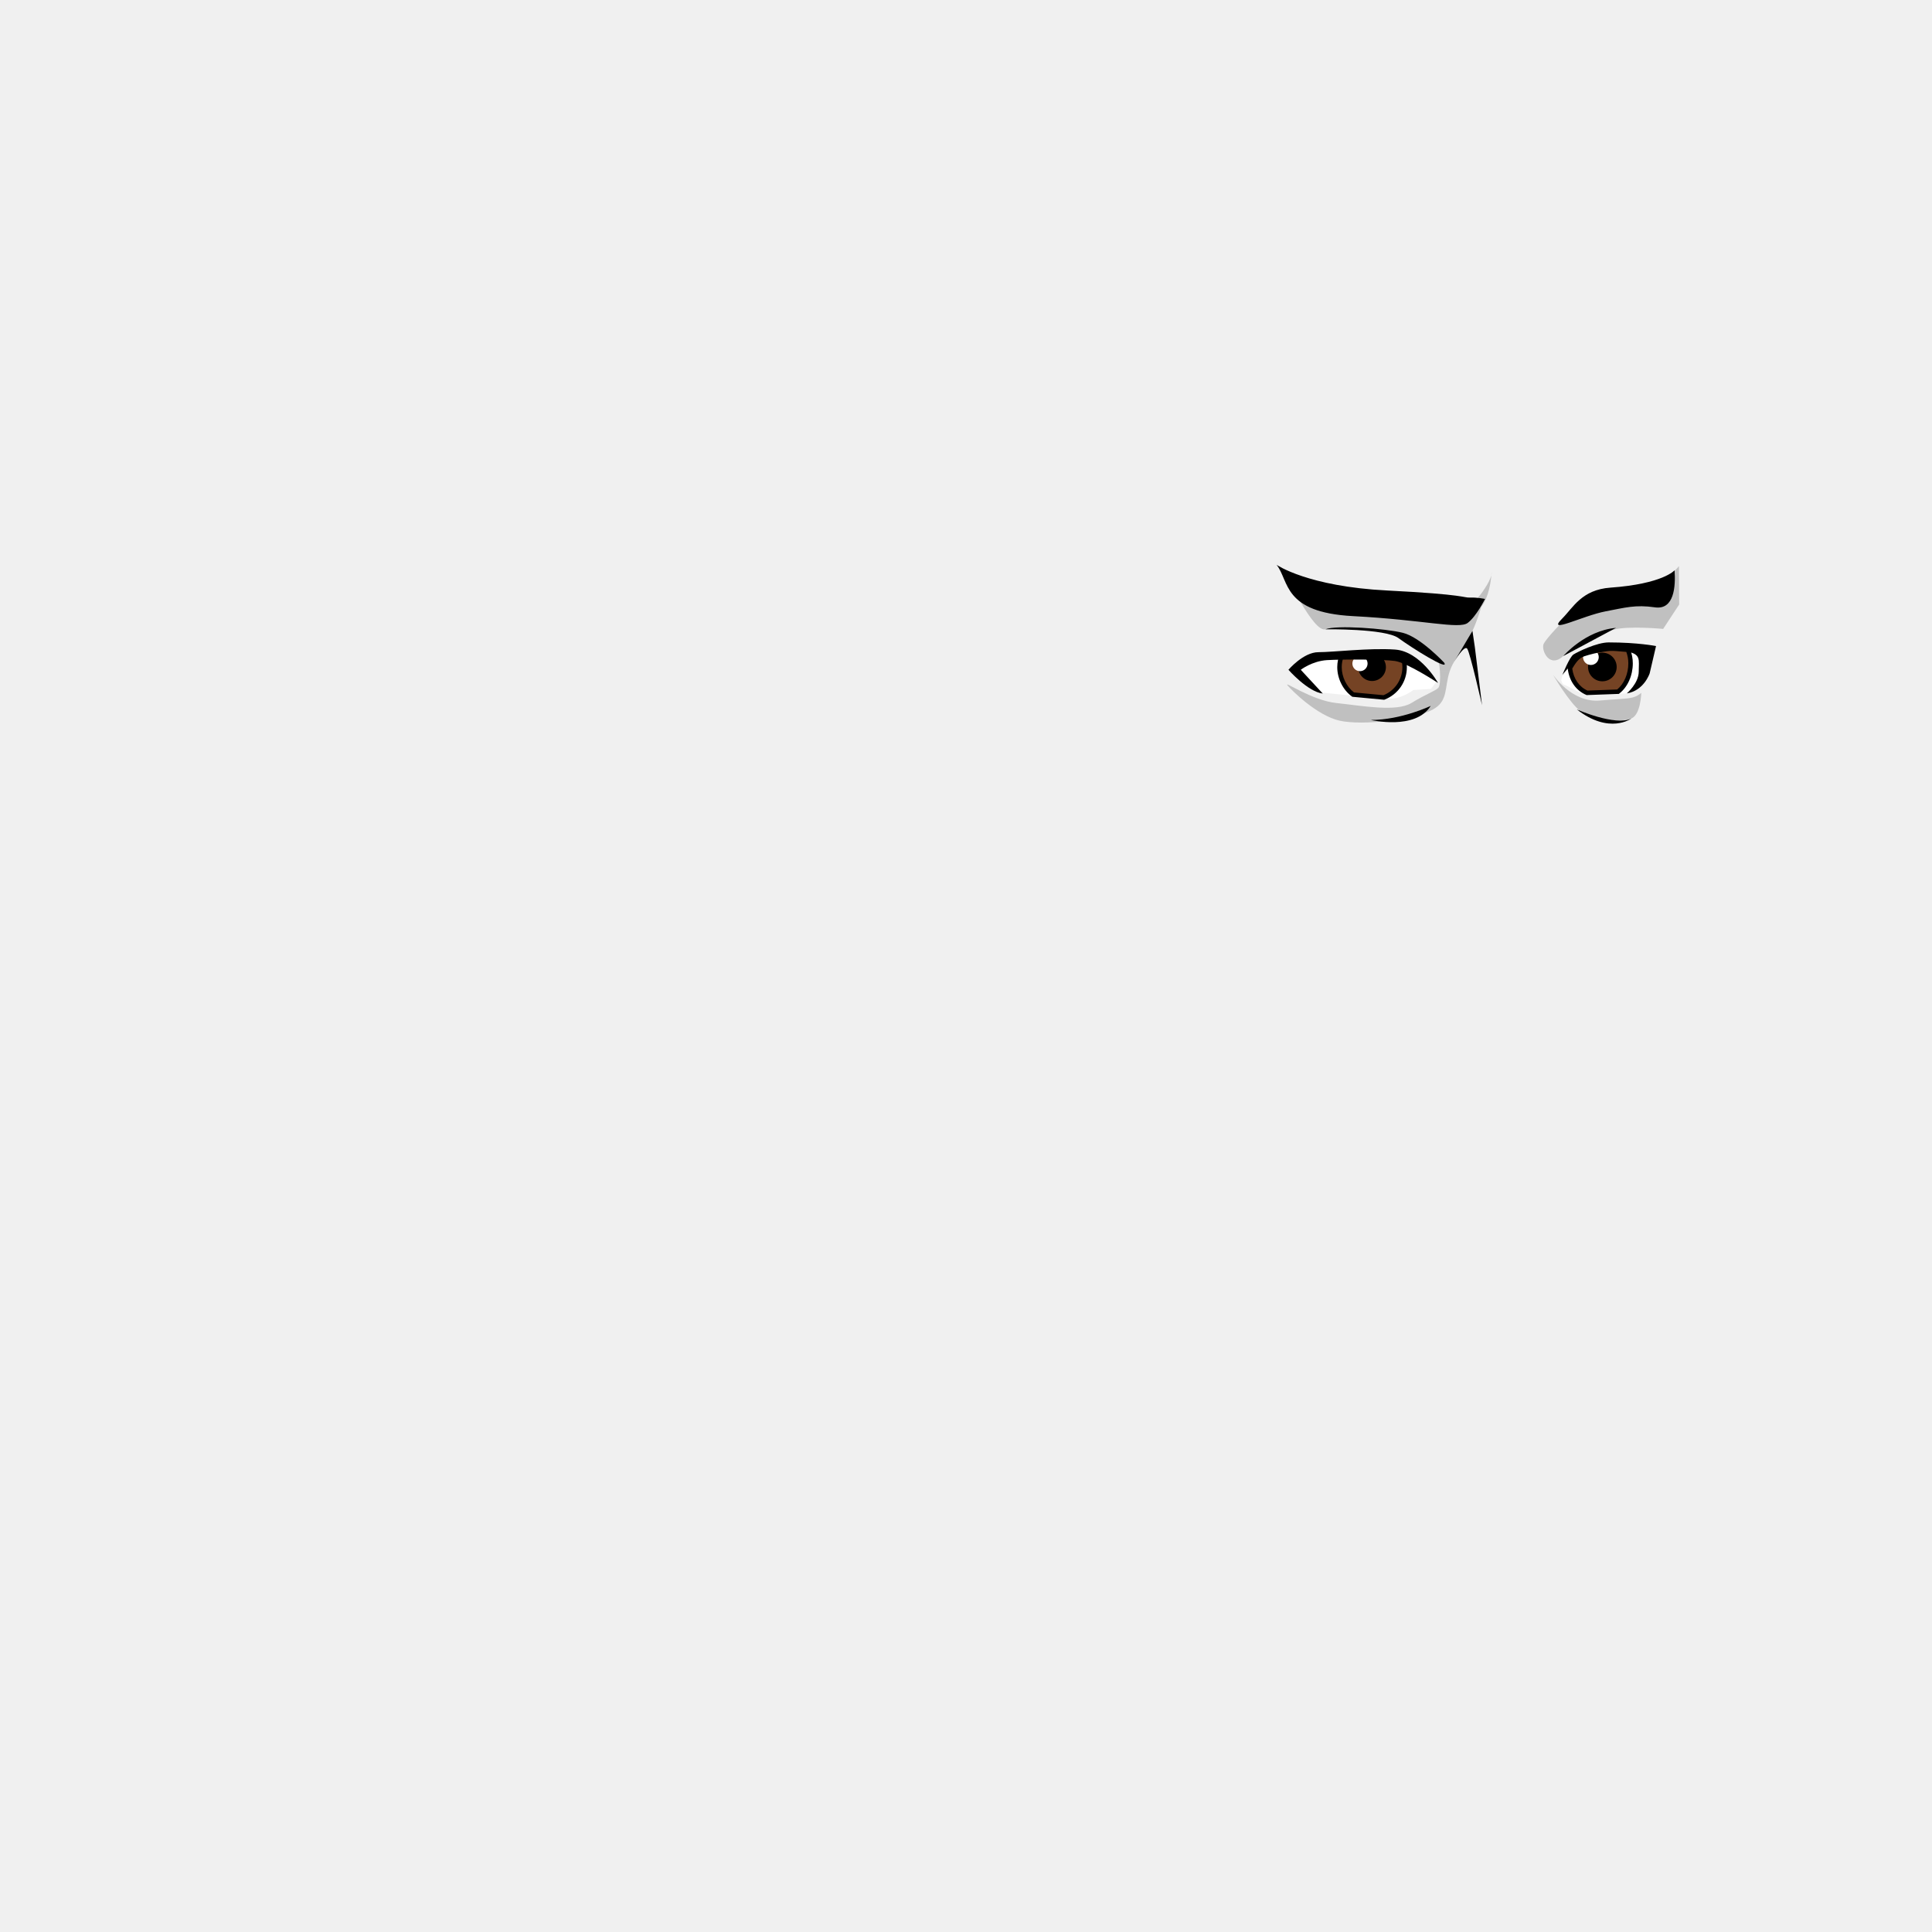
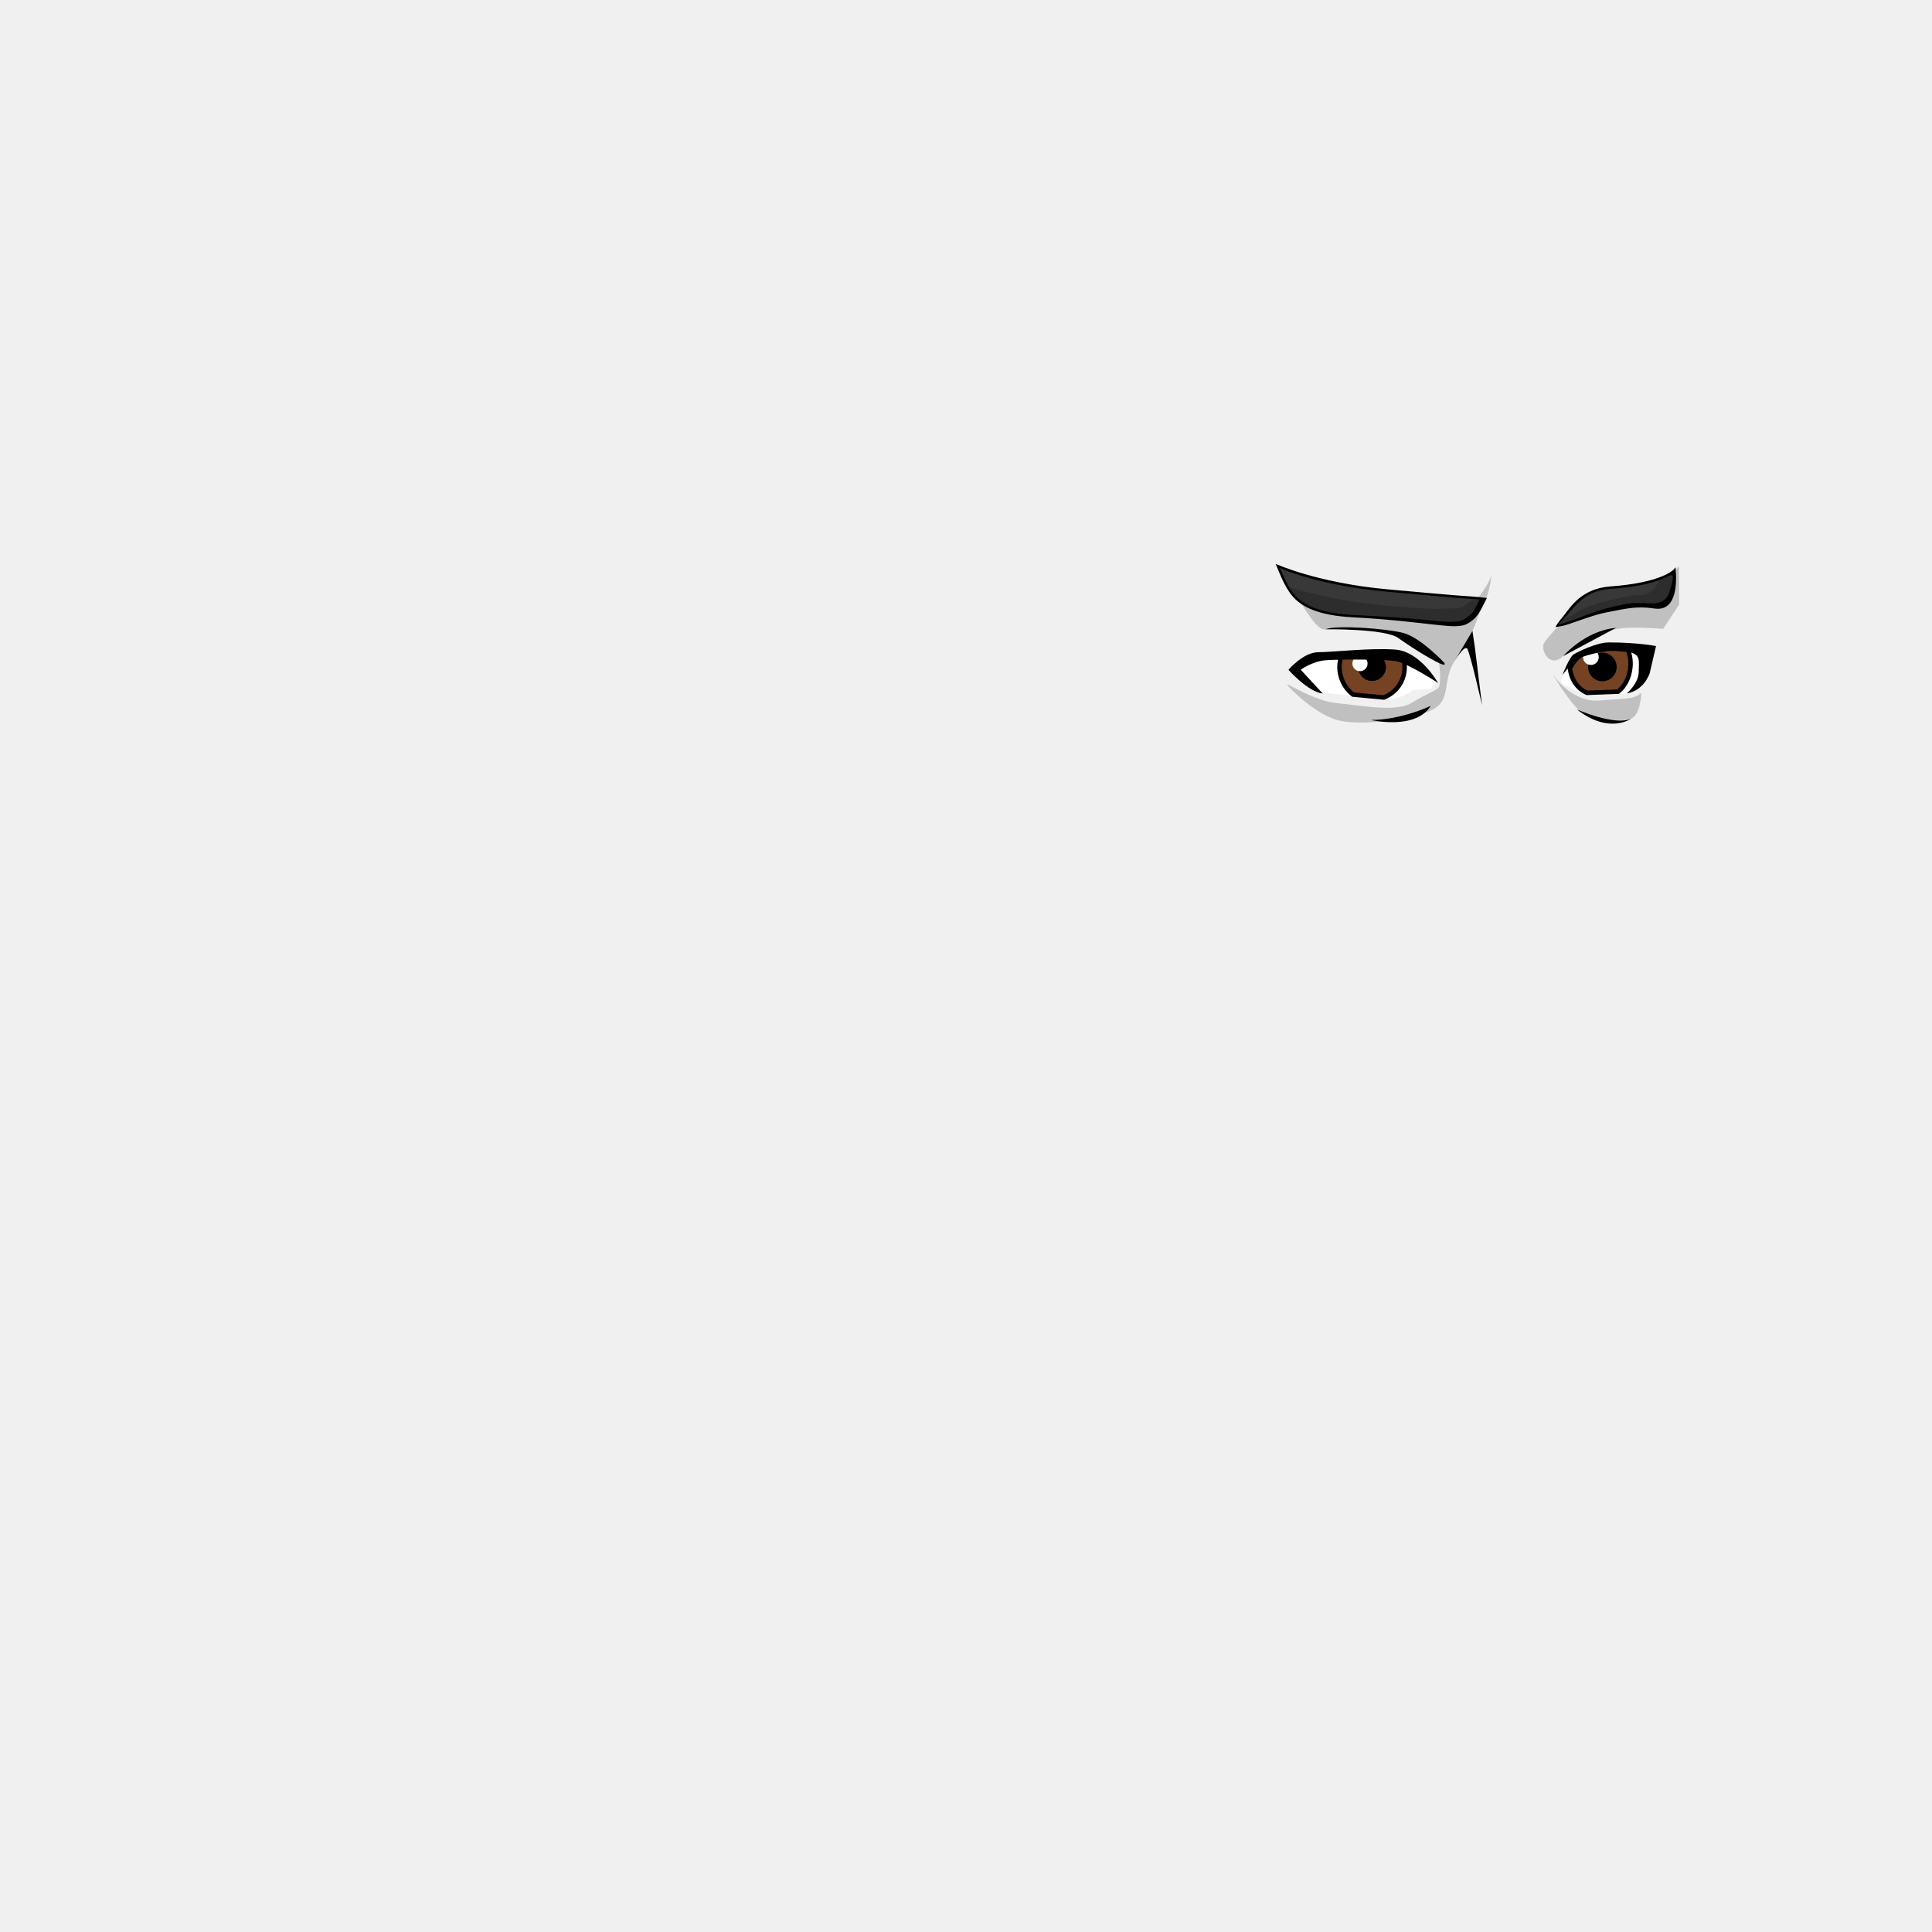
<svg xmlns="http://www.w3.org/2000/svg" version="1.1" id="svg13526" width="400" height="400" viewBox="0 0 400 400">
  <defs id="defs13530" />
  <g id="g13534">
    <path d="m 336.807,143.558 c 0.612,-0.151 0.899,-0.343 0.899,-0.343 l 2.967,-2.912 -0.059,-5.843 -7.295,-0.929 c 0,0 -6.655,1.569 -8.021,2.907 -1.365,1.336 -2.035,4.272 -2.064,4.359 0,0 0.145,0.901 0.699,1.017 0.552,0.116 3.575,2.035 4.649,1.976 1.076,-0.057 8.225,-0.232 8.225,-0.232" style="fill:#ffffff;fill-opacity:1;fill-rule:nonzero;stroke:none;stroke-width:1.333" id="path14542" />
    <path d="m 268.149,138.392 4.859,-2.457 15.637,-0.559 5.753,2.681 3.072,3.016 -1.229,1.563 -3.631,0.224 c 0,0 -2.345,1.843 -4.859,1.787 -2.513,-0.056 -14.464,-1.284 -14.464,-1.284 l -5.417,-4.412 z" style="fill:#ffffff;fill-opacity:1;fill-rule:nonzero;stroke:none;stroke-width:1.333" id="path14546" />
    <path d="m 277.9,135.412 c -0.367,0.831 -0.573,1.748 -0.573,2.713 0,2.252 1.133,4.46 2.829,5.684 l 6.352,0.597 c 2.517,-0.979 4.304,-3.419 4.304,-6.281 0,-0.843 -0.161,-1.647 -0.444,-2.392 -3.116,-0.967 -8.887,-0.651 -12.468,-0.321" style="fill:#754324;fill-opacity:1;fill-rule:nonzero;stroke:none;stroke-width:1.333" id="path14550" />
    <path d="m 286.939,138.125 c 0,1.584 -1.284,2.869 -2.869,2.869 -1.584,0 -2.868,-1.285 -2.868,-2.869 0,-1.584 1.284,-2.869 2.868,-2.869 1.585,0 2.869,1.285 2.869,2.869" style="fill:#000000;fill-opacity:1;fill-rule:nonzero;stroke:none;stroke-width:1.333" id="path14554" />
    <path d="m 280.329,143.359 6.111,0.573 c 2.377,-0.969 3.908,-3.237 3.908,-5.808 0,-0.68 -0.113,-1.356 -0.337,-2.012 -3.061,-0.857 -8.559,-0.551 -11.789,-0.264 -0.285,0.729 -0.429,1.493 -0.429,2.276 0,2.025 0.992,4.065 2.537,5.235 m 6.244,1.52 -6.585,-0.619 -0.103,-0.075 c -1.836,-1.324 -3.021,-3.704 -3.021,-6.061 0,-1.003 0.205,-1.979 0.612,-2.9 l 0.109,-0.251 0.273,-0.025 c 4.065,-0.373 9.56,-0.619 12.647,0.341 l 0.216,0.067 0.081,0.212 c 0.315,0.828 0.475,1.688 0.475,2.556 0,2.993 -1.807,5.628 -4.601,6.715 z" style="fill:#000000;fill-opacity:1;fill-rule:nonzero;stroke:none;stroke-width:1.333" id="path14558" />
    <path d="m 283.143,137.385 c 0,0.869 -0.704,1.573 -1.573,1.573 -0.869,0 -1.573,-0.704 -1.573,-1.573 0,-0.869 0.704,-1.573 1.573,-1.573 0.869,0 1.573,0.704 1.573,1.573" style="fill:#ffffff;fill-opacity:1;fill-rule:nonzero;stroke:none;stroke-width:1.333" id="path14562" />
    <path d="m 297.737,141.405 c 0,0 -3.644,-6.56 -8.929,-6.924 -5.284,-0.365 -12.756,0.547 -15.853,0.547 -3.099,0 -6.196,3.644 -6.196,3.644 0,0 4.009,4.556 7.107,4.92 l -4.556,-4.92 c 0,0 2.369,-1.823 5.468,-2.004 3.097,-0.183 11.48,-0.183 14.031,0.181 2.552,0.365 8.929,4.556 8.929,4.556" style="fill:#000000;fill-opacity:1;fill-rule:nonzero;stroke:none;stroke-width:1.333" id="path14566" />
    <path d="m 332.485,134.225 c -1.16,0.449 -3.236,0.379 -4.045,0.812 -1.477,0.792 -2.084,1 -3.4,3.292 0.273,2.527 1.683,4.336 3.547,5.112 l 6.405,-0.235 c 1.636,-1.265 2.6,-3.54 2.6,-5.868 0,-0.999 -0.2,-1.945 -0.552,-2.804 -1.303,-0.129 -2.904,-0.255 -4.555,-0.309" style="fill:#754324;fill-opacity:1;fill-rule:nonzero;stroke:none;stroke-width:1.333" id="path14578" />
    <path d="m 334.717,138.091 c 0,1.637 -1.328,2.965 -2.965,2.965 -1.637,0 -2.965,-1.328 -2.965,-2.965 0,-1.637 1.328,-2.965 2.965,-2.965 1.637,0 2.965,1.328 2.965,2.965" style="fill:#000000;fill-opacity:1;fill-rule:nonzero;stroke:none;stroke-width:1.333" id="path14582" />
    <path d="m 331.002,136.049 c 0,0.899 -0.728,1.627 -1.627,1.627 -0.897,0 -1.627,-0.728 -1.627,-1.627 0,-0.899 0.729,-1.627 1.627,-1.627 0.899,0 1.627,0.728 1.627,1.627" style="fill:#ffffff;fill-opacity:1;fill-rule:nonzero;stroke:none;stroke-width:1.333" id="path14586" />
    <path d="m 325.518,138.427 c 0.273,2.107 1.441,3.792 3.155,4.547 l 6.149,-0.225 c 1.425,-1.172 2.305,-3.229 2.305,-5.409 0,-0.816 -0.14,-1.612 -0.417,-2.371 -1.464,-0.14 -2.859,-0.232 -4.149,-0.277 -0.609,0.217 -1.381,0.311 -2.128,0.401 -0.707,0.085 -1.439,0.175 -1.775,0.353 l -0.285,0.153 c -1.224,0.648 -1.745,0.925 -2.855,2.828 m 2.984,5.481 -0.095,-0.039 c -2.12,-0.884 -3.552,-2.936 -3.829,-5.492 l -0.016,-0.149 0.075,-0.131 c 1.295,-2.255 2.008,-2.633 3.301,-3.319 l 0.283,-0.151 c 0.489,-0.261 1.272,-0.357 2.1,-0.457 0.729,-0.088 1.483,-0.179 1.996,-0.379 l 0.088,-0.033 0.096,0.003 c 1.419,0.047 2.961,0.151 4.584,0.311 l 0.277,0.028 0.105,0.257 c 0.391,0.948 0.588,1.951 0.588,2.981 0,2.519 -1.065,4.908 -2.78,6.235 l -0.119,0.091 z" style="fill:#000000;fill-opacity:1;fill-rule:nonzero;stroke:none;stroke-width:1.333" id="path14590" />
    <path d="m 336.837,134.889 c 2.968,0.556 2.448,1.695 2.448,4.144 0,2.448 -2.477,4.525 -2.477,4.525 3.579,-0.565 4.739,-4.149 4.739,-4.149 l 1.317,-5.651 c 0,0 -3.755,-0.753 -9.793,-0.753 -2.487,0 -6.483,1.975 -7.305,2.503 -0.823,0.529 -2.292,4.232 -2.292,4.232 0,0 2.409,-3.115 3.879,-3.644 1.469,-0.529 5.865,-1.884 9.485,-1.207" style="fill:#000000;fill-opacity:1;fill-rule:nonzero;stroke:none;stroke-width:1.333" id="path14594" />
    <path d="m 296.218,146.143 c 0,0 -6.075,2.916 -12.392,2.916 0,0 9.233,2.187 12.392,-2.916" style="fill:#000000;fill-opacity:1;fill-rule:nonzero;stroke:none;stroke-width:1.333" id="path14610" />
    <path d="m 326.455,146.872 c 0,0 7.911,3.516 11.301,1.884 0,0 -4.521,3.389 -11.301,-1.884" style="fill:#000000;fill-opacity:1;fill-rule:nonzero;stroke:none;stroke-width:1.333" id="path14614" />
    <path d="m 321.498,139.626 c 0,0 3.836,5.929 9.765,5.405 5.928,-0.523 6.8,-0.175 8.544,-1.569 0,0 -0.092,4.484 -2.052,5.293 -1.959,0.809 -8.061,0.461 -10.503,-1.457 -2.441,-1.917 -5.755,-7.672 -5.755,-7.672" style="opacity:0.2;fill:#000000;fill-opacity:1;fill-rule:nonzero;stroke:none;stroke-width:1.333" id="path14624" />
    <path d="m 277.207,122.886 29.469,2.789" style="opacity:0.2;fill:#000000;fill-opacity:1;fill-rule:nonzero;stroke:none;stroke-width:1.333" id="path14656" />
    <path id="path1740" style="opacity:0.2;fill:#000000;fill-opacity:1;fill-rule:nonzero;stroke:none;stroke-width:1.333" d="m 298.121,139 c 0.097,1.516 0.019,3.059 -0.338,3.416 -0.697,0.697 -2.441,1.22 -5.58,3.139 -3.139,1.919 -10.464,0.523 -15.52,0 -5.057,-0.523 -10.986,-4.709 -10.115,-3.662 0.872,1.045 6.104,6.277 10.812,7.322 4.708,1.047 15.171,-0.172 19.182,-2.266 3.352,-1.748 2.449,-4.596 3.58,-7.949 z" />
  </g>
  <g id="layer2">
    <path d="m 305.352,133.994 1.488,12.008 c 0,0 -2.48,-10.916 -3.076,-11.711 -0.595,-0.793 -2.679,2.68 -2.679,2.68 l 3.771,-6.352 z" style="fill:#000000;fill-opacity:1;fill-rule:nonzero;stroke:none;stroke-width:1.333" id="path14606" />
  </g>
  <g id="layer1" style="display:none">
    <path id="path14574" style="fill:#000000;fill-opacity:1;fill-rule:nonzero;stroke:none;stroke-width:1.333" d="m 323.653,135.831 c 0,0 4.52,-5.273 10.924,-5.839 z m -24.64,1.383 c 0,0 -4.92,-5.284 -8.565,-6.196 -3.644,-0.911 -13.848,-1.64 -16.035,-0.728 0,0 12.391,-0.183 15.124,1.821 2.733,2.005 10.569,6.925 9.476,5.103" />
    <path id="path14602" style="fill:#000000;fill-opacity:1;fill-rule:nonzero;stroke:none;stroke-width:1.333" d="m 287.174,122.254 c 4.039,1.552 15.697,1.519 17.193,1.467 1.496,-0.053 3.092,0.285 3.092,0.285 0,0 -1.792,3.617 -3.587,4.964 -1.795,1.348 -14.529,-0.805 -19.751,-2.264 -13.805,-3.857 -16.94,-9.229 -21.035,-9.561 0,0 7.725,-1.179 24.087,5.109 m 46.245,-0.59 c -5.932,0.423 -7.715,4.136 -9.983,6.404 -3.391,3.391 4.144,-0.753 9.041,-1.507 4.897,-0.753 7.667,-1.583 9.417,-0.941 1.623,0.593 5.043,-4.241 4.807,-7.543 0,0 -2.395,2.811 -13.283,3.587" />
    <path id="path14640" style="opacity:0.2;fill:#000000;fill-opacity:1;fill-rule:nonzero;stroke:none;stroke-width:1.333" d="m 347.654,125.153 -3.313,5.057 c 0,0 -7.324,-0.697 -10.288,0.173 -2.964,0.872 -7.764,3.035 -10.4,5.448 -2.901,2.656 -4.596,-1.263 -4.073,-2.483 0.524,-1.221 4.535,-5.232 4.535,-5.232 l 16.74,-5.928 c 2.457,-1.327 5.66,-3.523 6.757,-4.987 z m -82.947,-8.043 c 2.104,2.471 7.138,13.818 9.705,13.18 2.325,-0.577 13.955,0.618 16.047,1.316 2.093,0.697 6.277,3.486 6.975,4.184 0.341,0.341 0.595,1.764 0.688,3.211 h 2.021 c 0.222,-0.659 0.515,-1.336 0.943,-2.029 1.316,-2.133 2.694,-4.044 3.77,-6.352 1.055,-2.26 1.82,-4.943 1.82,-4.943 1.593,-2.091 1.993,-5.36 2.094,-6.602 -0.343,1.544 -2.244,4.087 -2.885,4.807 -0.732,0.824 -12.445,2.745 -16.562,1.006 -4.117,-1.739 -24.615,-7.777 -24.615,-7.777 z m 44.105,1.373 c 0,0 -0.019,0.29 -0.043,0.588 0.048,-0.219 0.066,-0.417 0.043,-0.588 z" />
  </g>
  <g id="g1762">
    <path id="path1756" style="fill:#000000;fill-opacity:1;fill-rule:nonzero;stroke:none;stroke-width:1.333" d="m 323.653,135.831 c 0,0 4.52,-5.273 10.924,-5.839 z m -24.64,1.383 c 0,0 -4.92,-5.284 -8.565,-6.196 -3.644,-0.911 -13.848,-1.64 -16.035,-0.728 0,0 12.391,-0.183 15.124,1.821 2.733,2.005 10.569,6.925 9.476,5.103" />
-     <path id="path1758" style="fill:#000000;fill-opacity:1;fill-rule:nonzero;stroke:none;stroke-width:1.333" d="m 304.367,123.721 c 1.496,-0.053 3.092,0.285 3.092,0.285 0,0 -1.792,3.617 -3.587,4.964 -1.795,1.348 -9.096,-0.643 -23.724,-1.408 -14.628,-0.765 -13.191,-7.297 -15.842,-10.618 0,0 6.431,4.479 22.867,5.311 16.437,0.832 15.697,1.519 17.193,1.467 z m 19.069,4.347 c -3.391,3.391 4.173,-0.585 9.041,-1.507 3.98,-0.753 6.137,-1.407 10.151,-0.819 4.013,0.588 4.309,-4.364 4.073,-7.665 0,0 -2.395,2.811 -13.283,3.587 -5.932,0.423 -7.715,4.136 -9.983,6.404 z" />
    <path id="path1760" style="opacity:0.2;fill:#000000;fill-opacity:1;fill-rule:nonzero;stroke:none;stroke-width:1.333" d="m 347.654,125.153 -3.313,5.057 c 0,0 -7.324,-0.697 -10.288,0.173 -2.964,0.872 -7.764,3.035 -10.4,5.448 -2.901,2.656 -4.596,-1.263 -4.073,-2.483 0.524,-1.221 4.535,-5.232 4.535,-5.232 l 16.74,-5.928 c 2.457,-1.327 5.66,-3.523 6.757,-4.987 z m -82.947,-8.043 c 2.104,2.471 7.138,13.818 9.705,13.18 2.325,-0.577 13.955,0.618 16.047,1.316 2.093,0.697 6.277,3.486 6.975,4.184 0.341,0.341 0.595,1.764 0.688,3.211 h 2.021 c 0.222,-0.659 0.515,-1.336 0.943,-2.029 1.316,-2.133 2.694,-4.044 3.77,-6.352 1.055,-2.26 1.82,-4.943 1.82,-4.943 1.593,-2.091 1.993,-5.36 2.094,-6.602 -0.343,1.544 -2.244,4.087 -2.885,4.807 -0.732,0.824 -13.139,1.197 -17.602,0.945 -15.279,-0.863 -23.576,-7.716 -23.576,-7.716 z m 44.105,1.373 c 0,0 -0.019,0.29 -0.043,0.588 0.048,-0.219 0.066,-0.417 0.043,-0.588 z" />
+     <path id="path1758" style="fill:#383838;fill-opacity:1;fill-rule:nonzero;stroke:none;stroke-width:1.333" d="m 304.367,123.721 c 1.504,0.101 3.092,0.285 3.092,0.285 0,0 -1.792,3.617 -3.587,4.964 -1.795,1.348 -9.096,-0.643 -23.724,-1.408 -14.628,-0.765 -13.191,-7.297 -15.842,-10.618 0,0 8.387,3.99 22.867,5.311 14.481,1.321 15.69,1.366 17.193,1.467 z m 19.069,4.347 c -3.391,3.391 4.173,-0.585 9.041,-1.507 3.98,-0.753 6.137,-1.407 10.151,-0.819 4.013,0.588 4.309,-4.364 4.073,-7.665 0,0 -2.395,2.811 -13.283,3.587 -5.932,0.423 -7.715,4.136 -9.983,6.404 z" />
+     <path style="color:#000000;fill:#000000;-inkscape-stroke:none" d="m 267.545,123.371 c 1.852,2.205 5.241,4.055 12.592,4.439 7.305,0.382 12.776,1.071 16.658,1.496 2.443,0.224 5.267,0.699 6.84,-0.093 1.573,-0.793 2.358,-1.86 2.938,-2.925 0.58,-1.065 0.868,-1.701 1.269,-2.489 -1.236,-0.133 -2.413,-0.256 -3.457,-0.328 -1.508,-0.101 -2.708,-0.144 -17.188,-1.465 -14.444,-1.318 -23.082,-5.258 -23.082,-5.258 0.48,0.982 1.577,4.418 3.429,6.623 z m -2.681,-5.806 c 0.818,0.375 8.517,3.682 22.287,4.938 14.481,1.321 15.701,1.366 17.201,1.467 1.311,0.088 1.666,0.125 1.986,0.162 -0.117,0.231 -0.434,0.875 -0.902,1.782 -0.575,1.113 -1.339,1.839 -2.599,2.444 -1.26,0.605 -3.951,0.373 -6.009,0.149 -3.874,-0.424 -9.343,-0.812 -16.666,-1.196 -7.276,-0.381 -10.485,-2.18 -12.234,-4.262 -1.573,-1.872 -1.991,-3.803 -3.064,-5.485 z m 82.043,-0.116 -0.395,0.467 c 0,0 -0.12,0.144 -0.498,0.408 -0.378,0.264 -1,0.63 -1.965,1.023 -1.929,0.787 -5.224,1.68 -10.648,2.066 -6.032,0.43 -8.314,4.393 -9.579,5.958 -1.264,1.565 -1.526,1.926 -1.773,2.449 0.749,-0.067 1.12,-0.204 1.529,-0.253 0.377,-0.087 0.837,-0.226 1.359,-0.398 2.089,-0.69 5.193,-1.91 7.586,-2.363 3.99,-0.755 6.094,-1.398 10.068,-0.816 1.054,0.154 1.904,-0.06 2.547,-0.533 0.643,-0.473 1.072,-1.188 1.355,-2.008 0.568,-1.639 0.576,-3.724 0.457,-5.391 z m -1.36,5.319 c -0.262,0.757 -0.665,1.202 -1.199,1.595 -0.534,0.393 -1.715,0.63 -2.677,0.569 -4.225,-0.269 -5.289,0.092 -9.26,1.082 -2.445,0.609 -5.567,1.999 -7.629,2.679 -0.515,0.17 -0.965,0.306 -1.314,0.387 -0.315,0.073 -0.669,0.268 -0.665,0.174 0.004,-0.094 0.396,-0.594 0.812,-1.01 2.318,-2.318 3.99,-5.915 9.822,-6.33 5.464,-0.389 8.863,-1.212 10.803,-2.104 1.94,-0.892 2.042,-0.928 2.09,-0.318 0.048,0.61 -0.308,1.907 -0.782,3.276 z" id="path12880" />
+     <path id="path12888" style="fill:#000000;fill-opacity:0.2;stroke:none;stroke-width:1px;stroke-linecap:butt;stroke-linejoin:miter;stroke-opacity:1" d="m 346.701,118.078 c 0,0 -0.674,0.774 -2.873,1.621 -0.627,1.17 -1.297,2.218 -1.896,2.672 -1.763,1.333 -2.134,0.425 -4.4,0.979 -2.266,0.554 -6.205,1.197 -9.17,2.445 -1.612,0.678 -3.902,2.068 -5.713,3.225 -0.736,1.482 5.574,-1.654 9.828,-2.459 3.98,-0.753 6.139,-1.406 10.152,-0.818 4.013,0.588 4.308,-4.363 4.072,-7.664 z m -80.078,3.473 c 1.511,2.795 4.373,5.533 13.525,6.012 14.627,0.765 21.93,2.756 23.725,1.408 1.795,-1.347 3.586,-4.965 3.586,-4.965 -1.724,-0.17 -0.95,-0.139 -2.202,-0.227 -0.306,0.464 -1.06,0.885 -1.957,1.557 -0.897,0.671 -1.501,0.605 -5.623,0.703 -4.069,0.097 -13.526,-0.835 -18.949,-1.711 -4.025,-0.65 -9.524,-2.08 -12.105,-2.777 z" />
  </g>
</svg>
